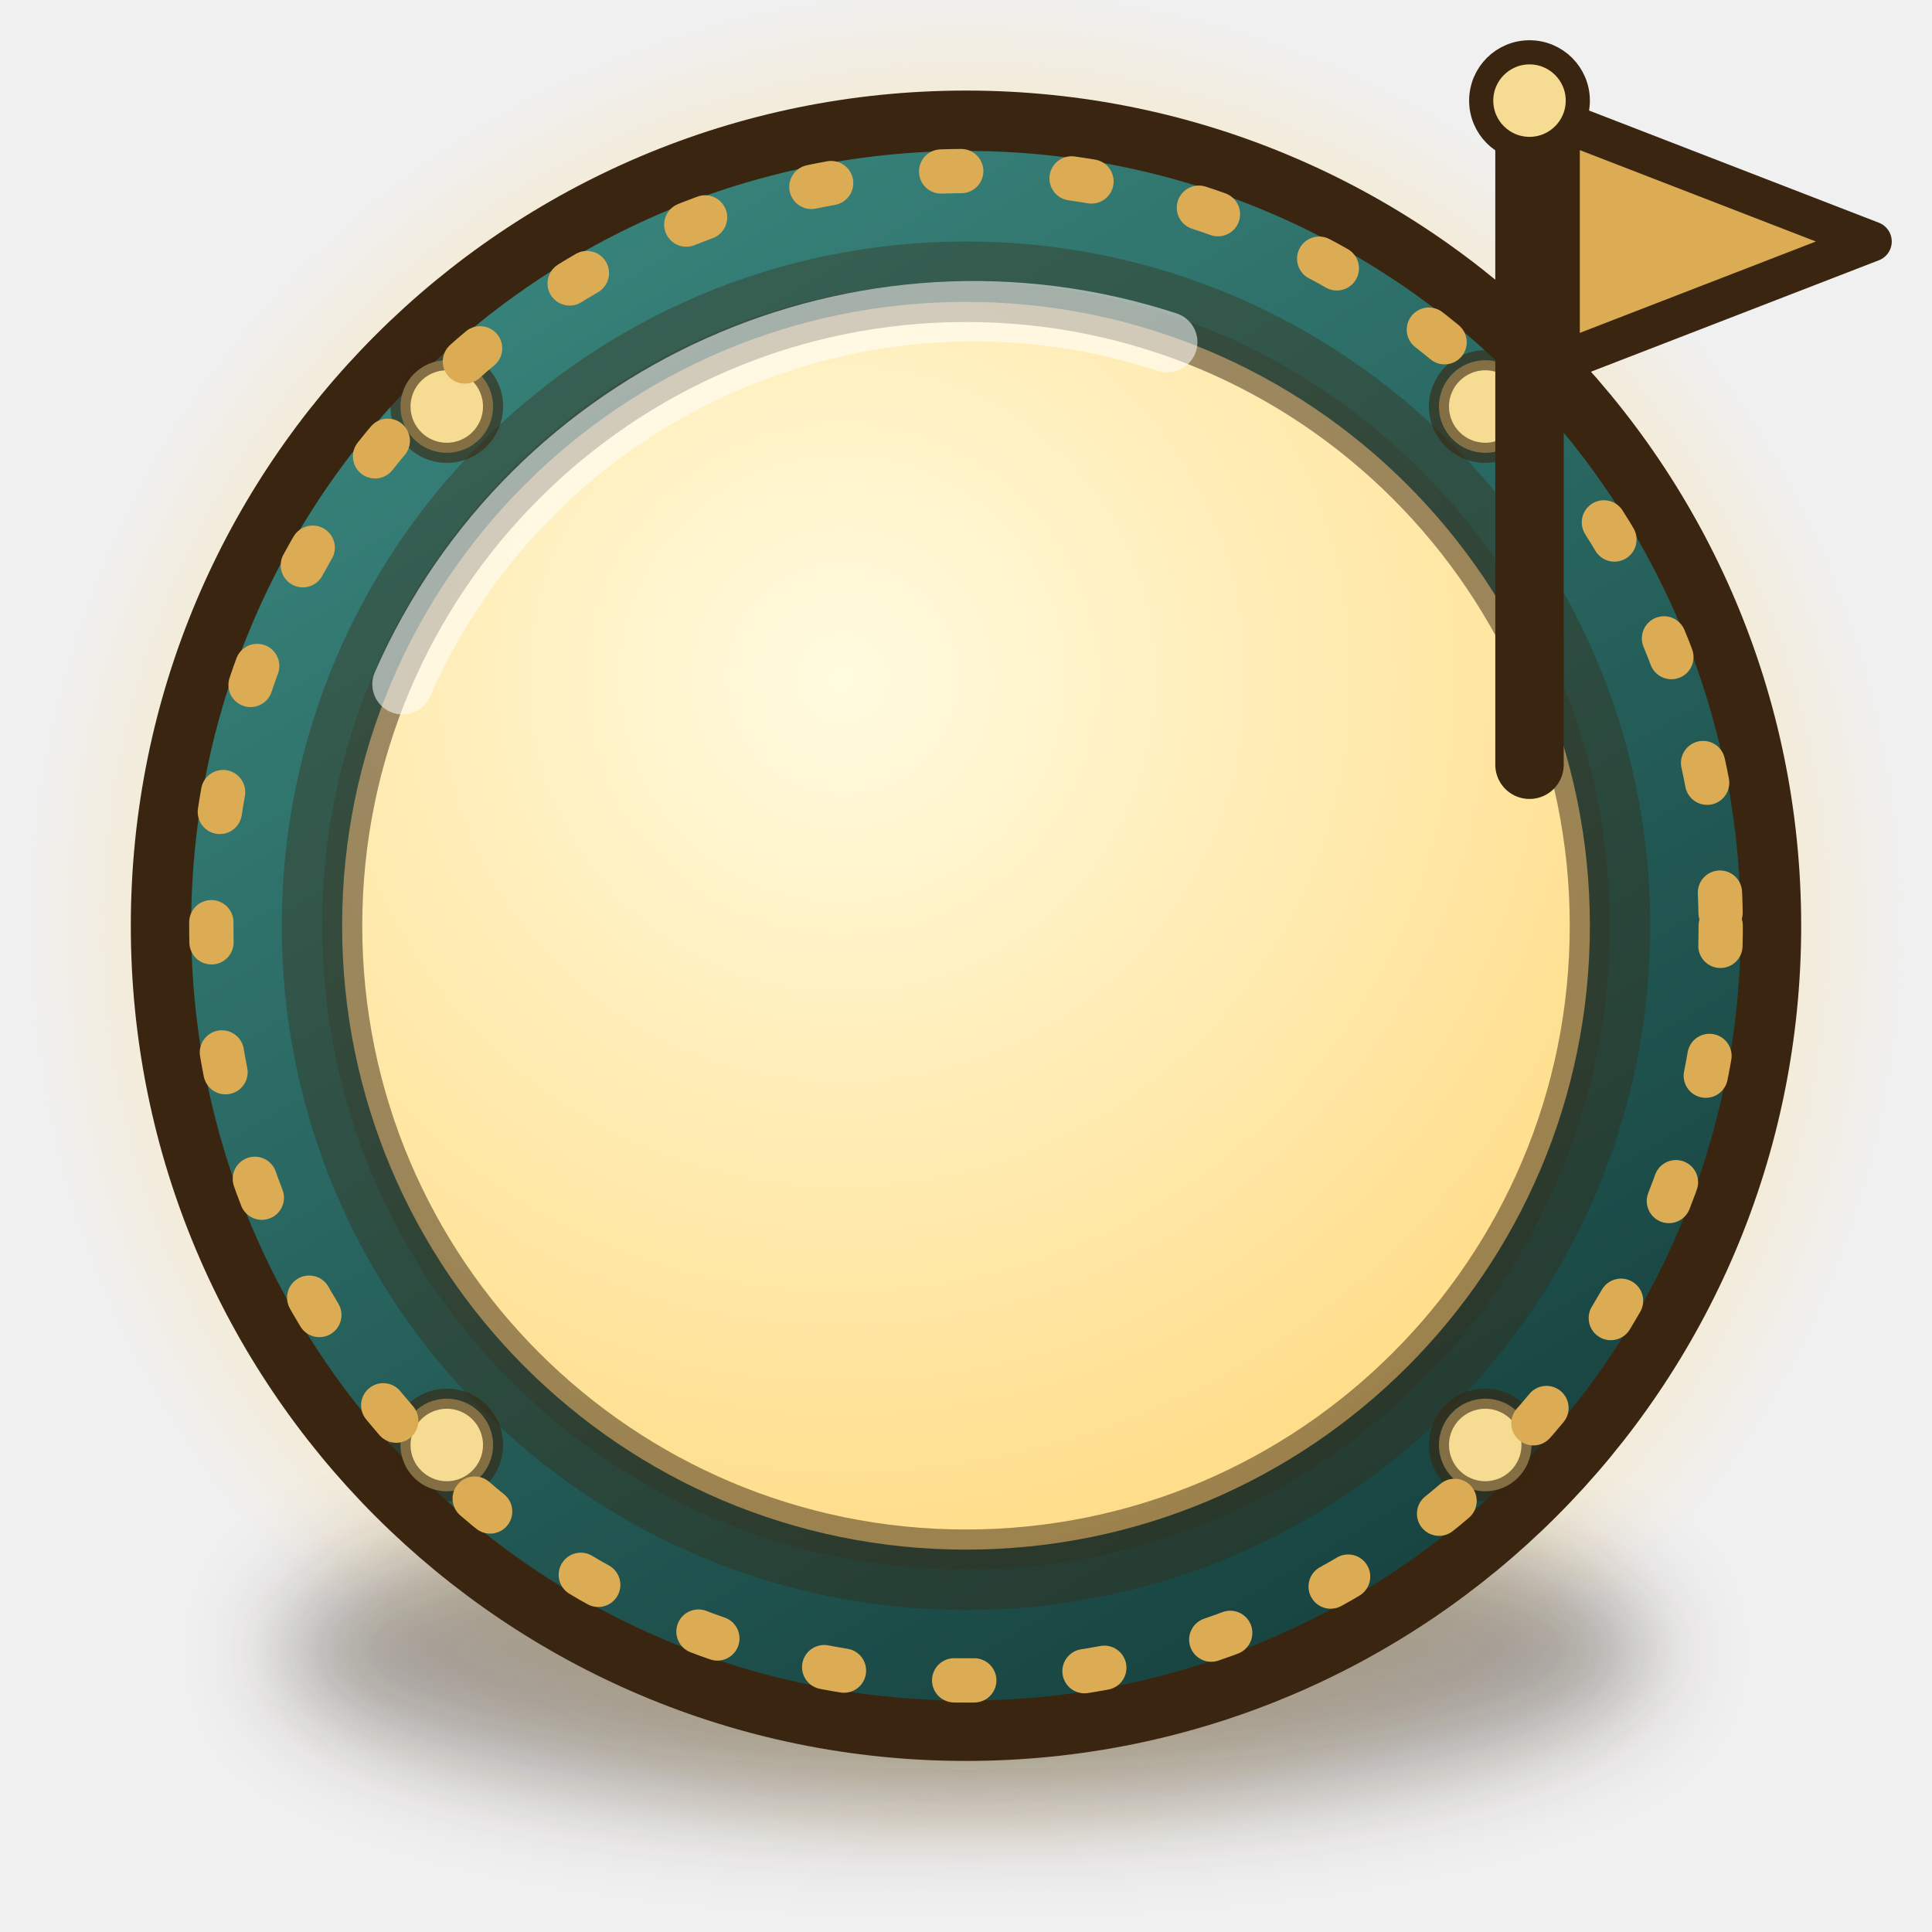
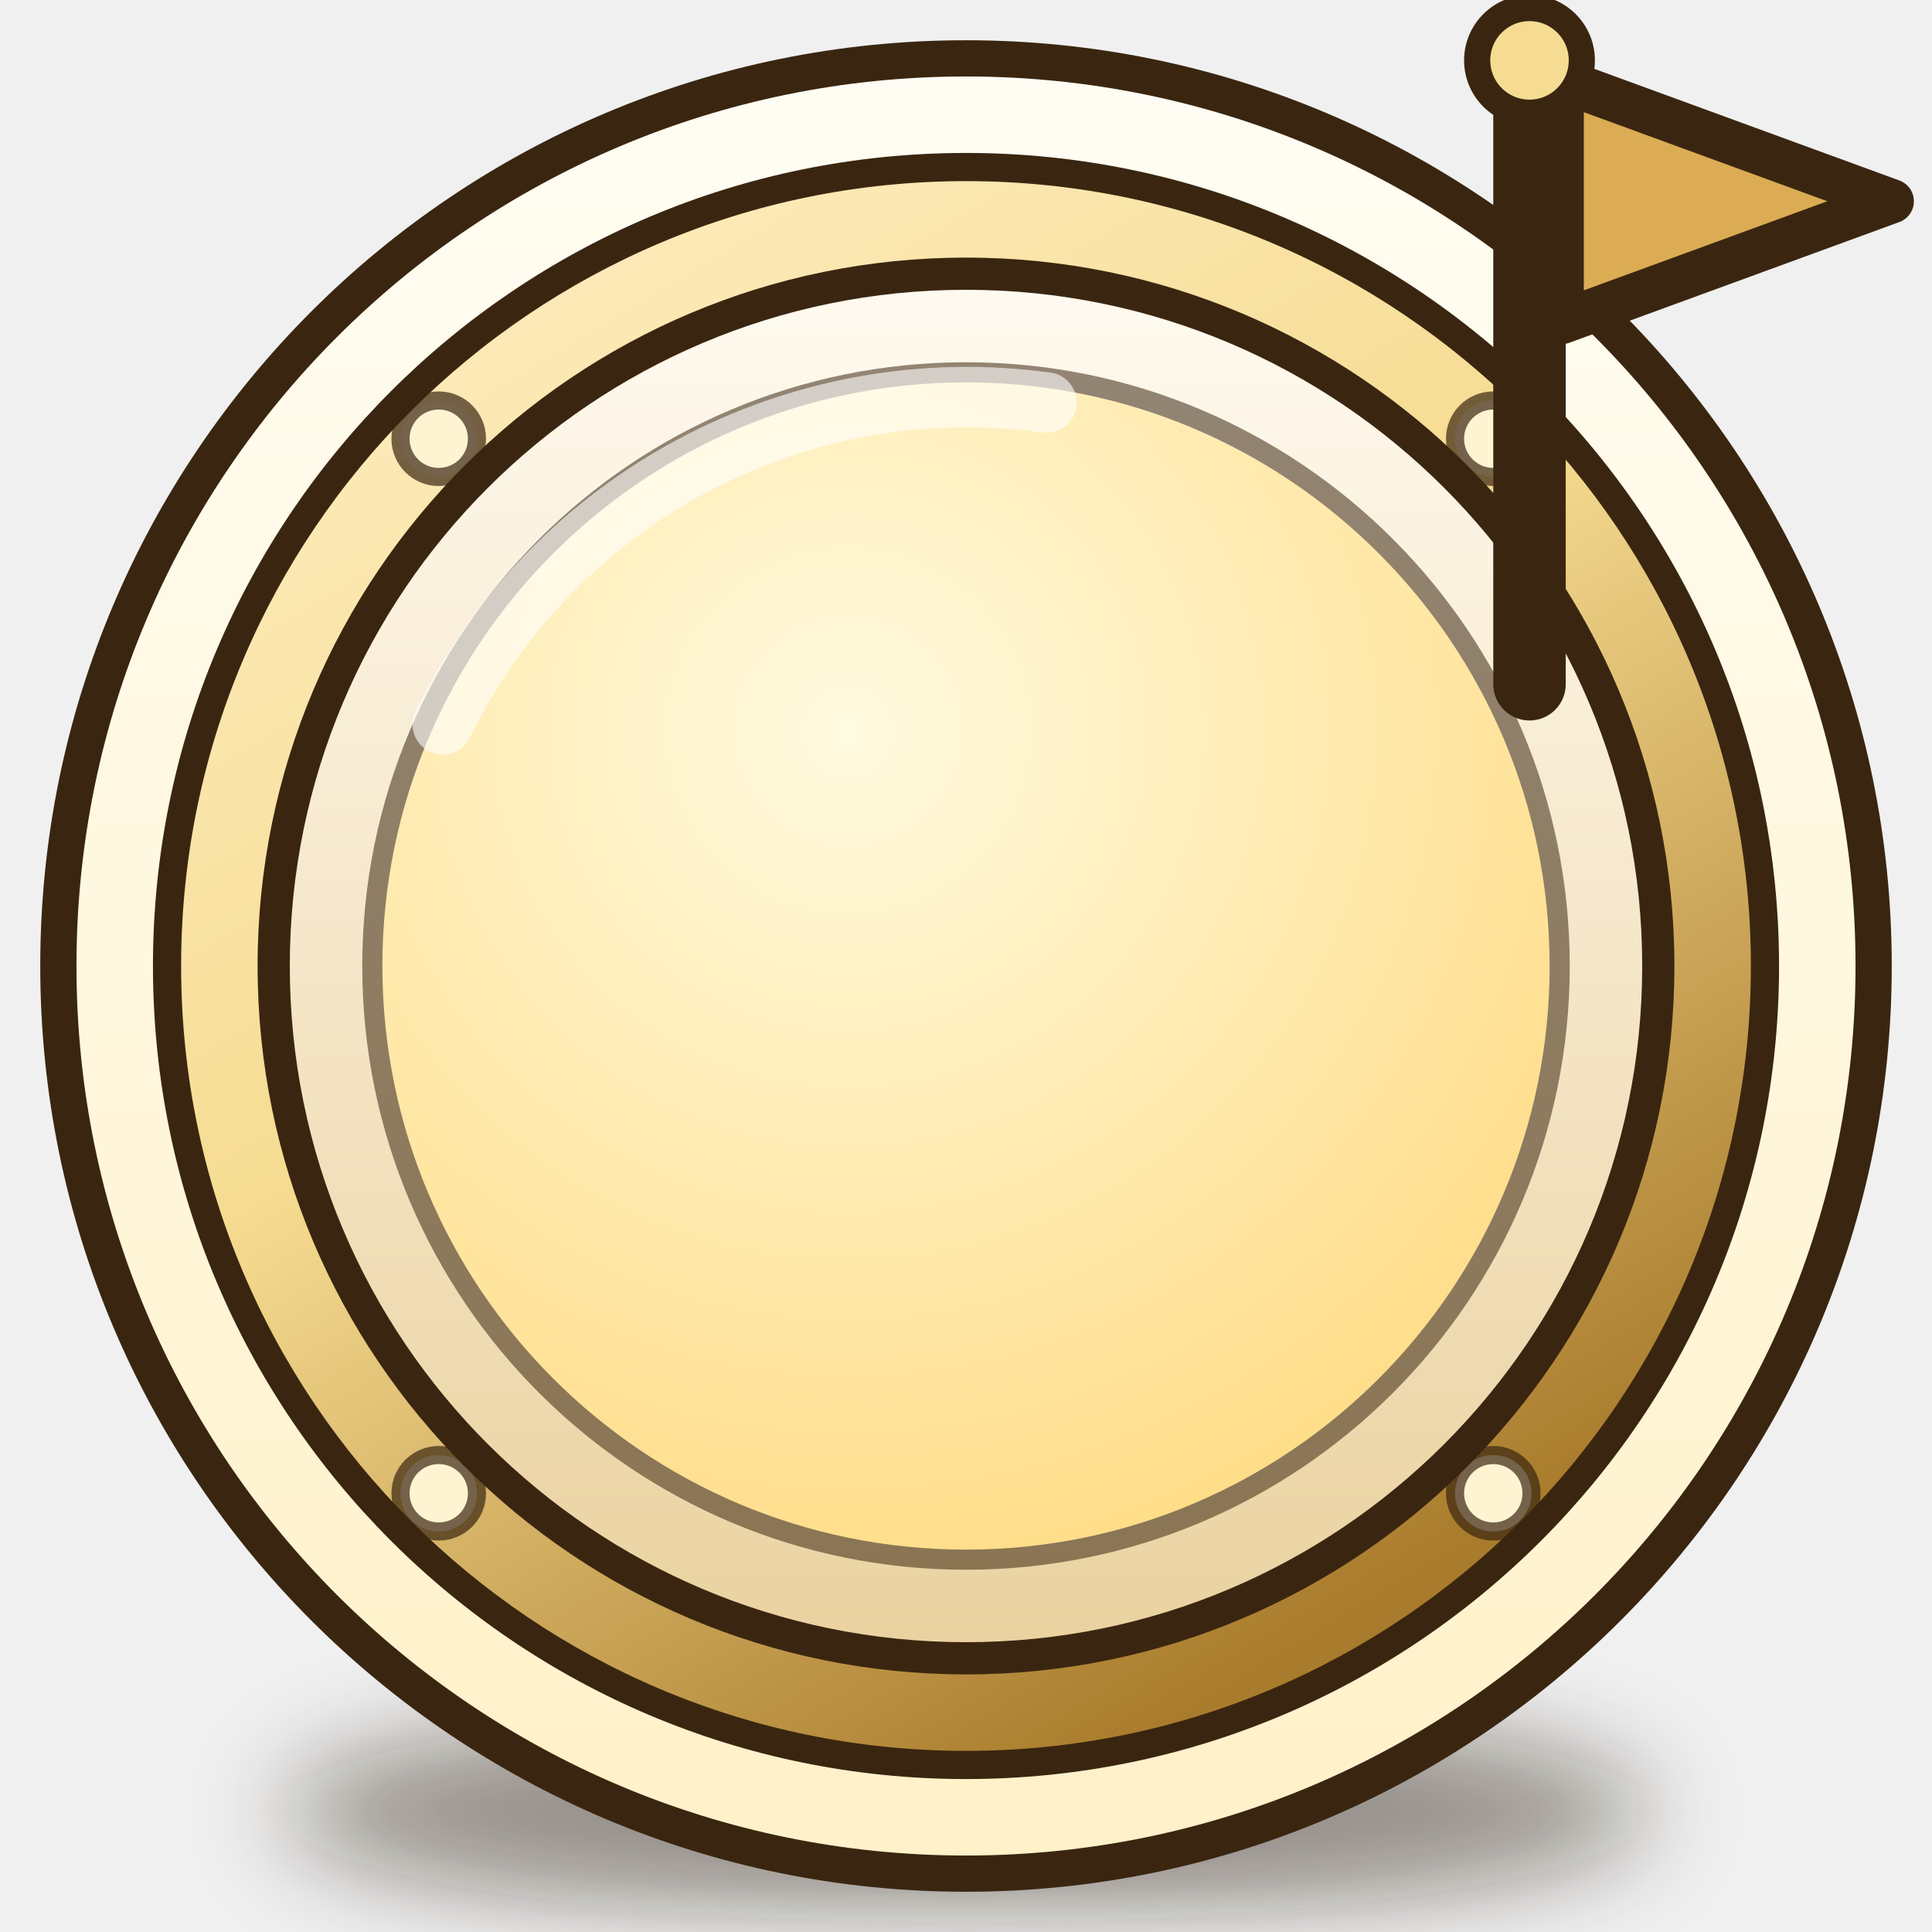
<svg xmlns="http://www.w3.org/2000/svg" viewBox="0 0 96 96" width="96" height="96">
  <defs>
-     <linearGradient id="rg" x1="0" y1="0" x2=".6" y2="1">
-       <stop offset="0" stop-color="#3d8f86" />
-       <stop offset="1" stop-color="#184441" />
+     <linearGradient id="ac" x1="0" y1="0" x2=".6" y2="1">
+       <stop offset="0" stop-color="#fff0c9" />
+       <stop offset=".5" stop-color="#f6dc92" />
+       <stop offset="1" stop-color="#a97b2c" />
+     </linearGradient>
+     <linearGradient id="ol" x1="0" y1="0" x2="0" y2="1">
+       <stop offset="0" stop-color="#fffdf4" />
+       <stop offset="1" stop-color="#fff1c8" />
+     </linearGradient>
+     <linearGradient id="cb" x1="0" y1="0" x2="0" y2="1">
+       <stop offset="0" stop-color="#fffaf0" />
+       <stop offset="1" stop-color="#ead2a0" />
    </linearGradient>
    <radialGradient id="fc" cx=".4" cy=".3" r=".85">
      <stop offset="0" stop-color="#fffbe0" />
      <stop offset="1" stop-color="#ffd87a" />
    </radialGradient>
    <filter id="sh" x="-30%" y="-30%" width="160%" height="170%">
      <feGaussianBlur stdDeviation="2.4" />
    </filter>
-     <radialGradient id="gl" cx=".5" cy=".5" r=".5">
-       <stop offset=".55" stop-color="#ffd87a" stop-opacity=".75" />
-       <stop offset="1" stop-color="#ffd87a" stop-opacity="0" />
-     </radialGradient>
  </defs>
-   <circle cx="48" cy="46" r="47" fill="url(#gl)" />
-   <ellipse cx="48" cy="82" rx="34" ry="8" fill="#2a1a08" opacity=".38" filter="url(#sh)" />
-   <circle cx="48" cy="46" r="40" fill="url(#rg)" stroke="#3a2610" stroke-width="3" />
-   <circle cx="48" cy="46" r="33" fill="none" stroke="#3a2610" stroke-opacity=".35" stroke-width="2" />
-   <circle cx="48" cy="46" r="31" fill="url(#fc)" stroke="#3a2610" stroke-opacity=".5" stroke-width="2" />
-   <path d="M20,34 A31,31 0 0 1 58,17" fill="none" stroke="#fff" stroke-opacity=".55" stroke-width="3" stroke-linecap="round" />
-   <circle cx="73.8" cy="71.8" r="2.3" fill="#f6dc92" stroke="#3a2610" stroke-opacity=".6" stroke-width="1" />
-   <circle cx="22.2" cy="71.8" r="2.3" fill="#f6dc92" stroke="#3a2610" stroke-opacity=".6" stroke-width="1" />
-   <circle cx="22.2" cy="20.2" r="2.3" fill="#f6dc92" stroke="#3a2610" stroke-opacity=".6" stroke-width="1" />
-   <circle cx="73.8" cy="20.2" r="2.3" fill="#f6dc92" stroke="#3a2610" stroke-opacity=".6" stroke-width="1" />
-   <g id="slot" />
-   <circle cx="48" cy="46" r="37.5" fill="none" stroke="#dbac54" stroke-width="2.2" stroke-dasharray="1 5.5" stroke-linecap="round" />
-   <g transform="translate(76,12)">
-     <path d="M0,26 V-6" stroke="#3a2610" stroke-width="3.4" stroke-linecap="round" />
-     <path d="M1.5,-6 L17,0 L1.5,6Z" fill="#dbac54" stroke="#3a2610" stroke-width="2" stroke-linejoin="round" />
-     <circle cx="0" cy="-7" r="2.4" fill="#f6dc92" stroke="#3a2610" stroke-width="1.2" />
+   <ellipse cx="48" cy="90" rx="34" ry="5.5" fill="#1a0e04" opacity=".42" filter="url(#sh)" />
+   <circle cx="48" cy="48" r="46" fill="#3a2610" />
+   <circle cx="48" cy="48" r="44.2" fill="url(#ol)" />
+   <circle cx="48" cy="48" r="40.4" fill="#3a2610" />
+   <circle cx="48" cy="48" r="39" fill="url(#ac)" />
+   <circle cx="74.2" cy="74.2" r="1.9" fill="#fff4d2" stroke="#3a2610" stroke-opacity=".7" stroke-width=".9" />
+   <circle cx="21.8" cy="74.2" r="1.9" fill="#fff4d2" stroke="#3a2610" stroke-opacity=".7" stroke-width=".9" />
+   <circle cx="21.8" cy="21.8" r="1.9" fill="#fff4d2" stroke="#3a2610" stroke-opacity=".7" stroke-width=".9" />
+   <circle cx="74.2" cy="21.8" r="1.9" fill="#fff4d2" stroke="#3a2610" stroke-opacity=".7" stroke-width=".9" />
+   <circle cx="48" cy="48" r="35.2" fill="#3a2610" />
+   <circle cx="48" cy="48" r="33.6" fill="url(#cb)" />
+   <circle cx="48" cy="48" r="30" fill="#3a2610" opacity=".55" />
+   <circle cx="48" cy="48" r="29" fill="url(#fc)" />
+   <path d="M22,36 A29,29 0 0 1 52,20" fill="none" stroke="#fff" stroke-opacity=".6" stroke-width="3" stroke-linecap="round" />
+   <g transform="translate(76,8)">
+     <path d="M0,26 V-4" stroke="#3a2610" stroke-width="3.6" stroke-linecap="round" />
+     <path d="M1.6,-4 L18,2 L1.6,8Z" fill="#dbac54" stroke="#3a2610" stroke-width="2.2" stroke-linejoin="round" />
+     <circle cx="0" cy="-5" r="2.6" fill="#f6dc92" stroke="#3a2610" stroke-width="1.3" />
  </g>
</svg>
